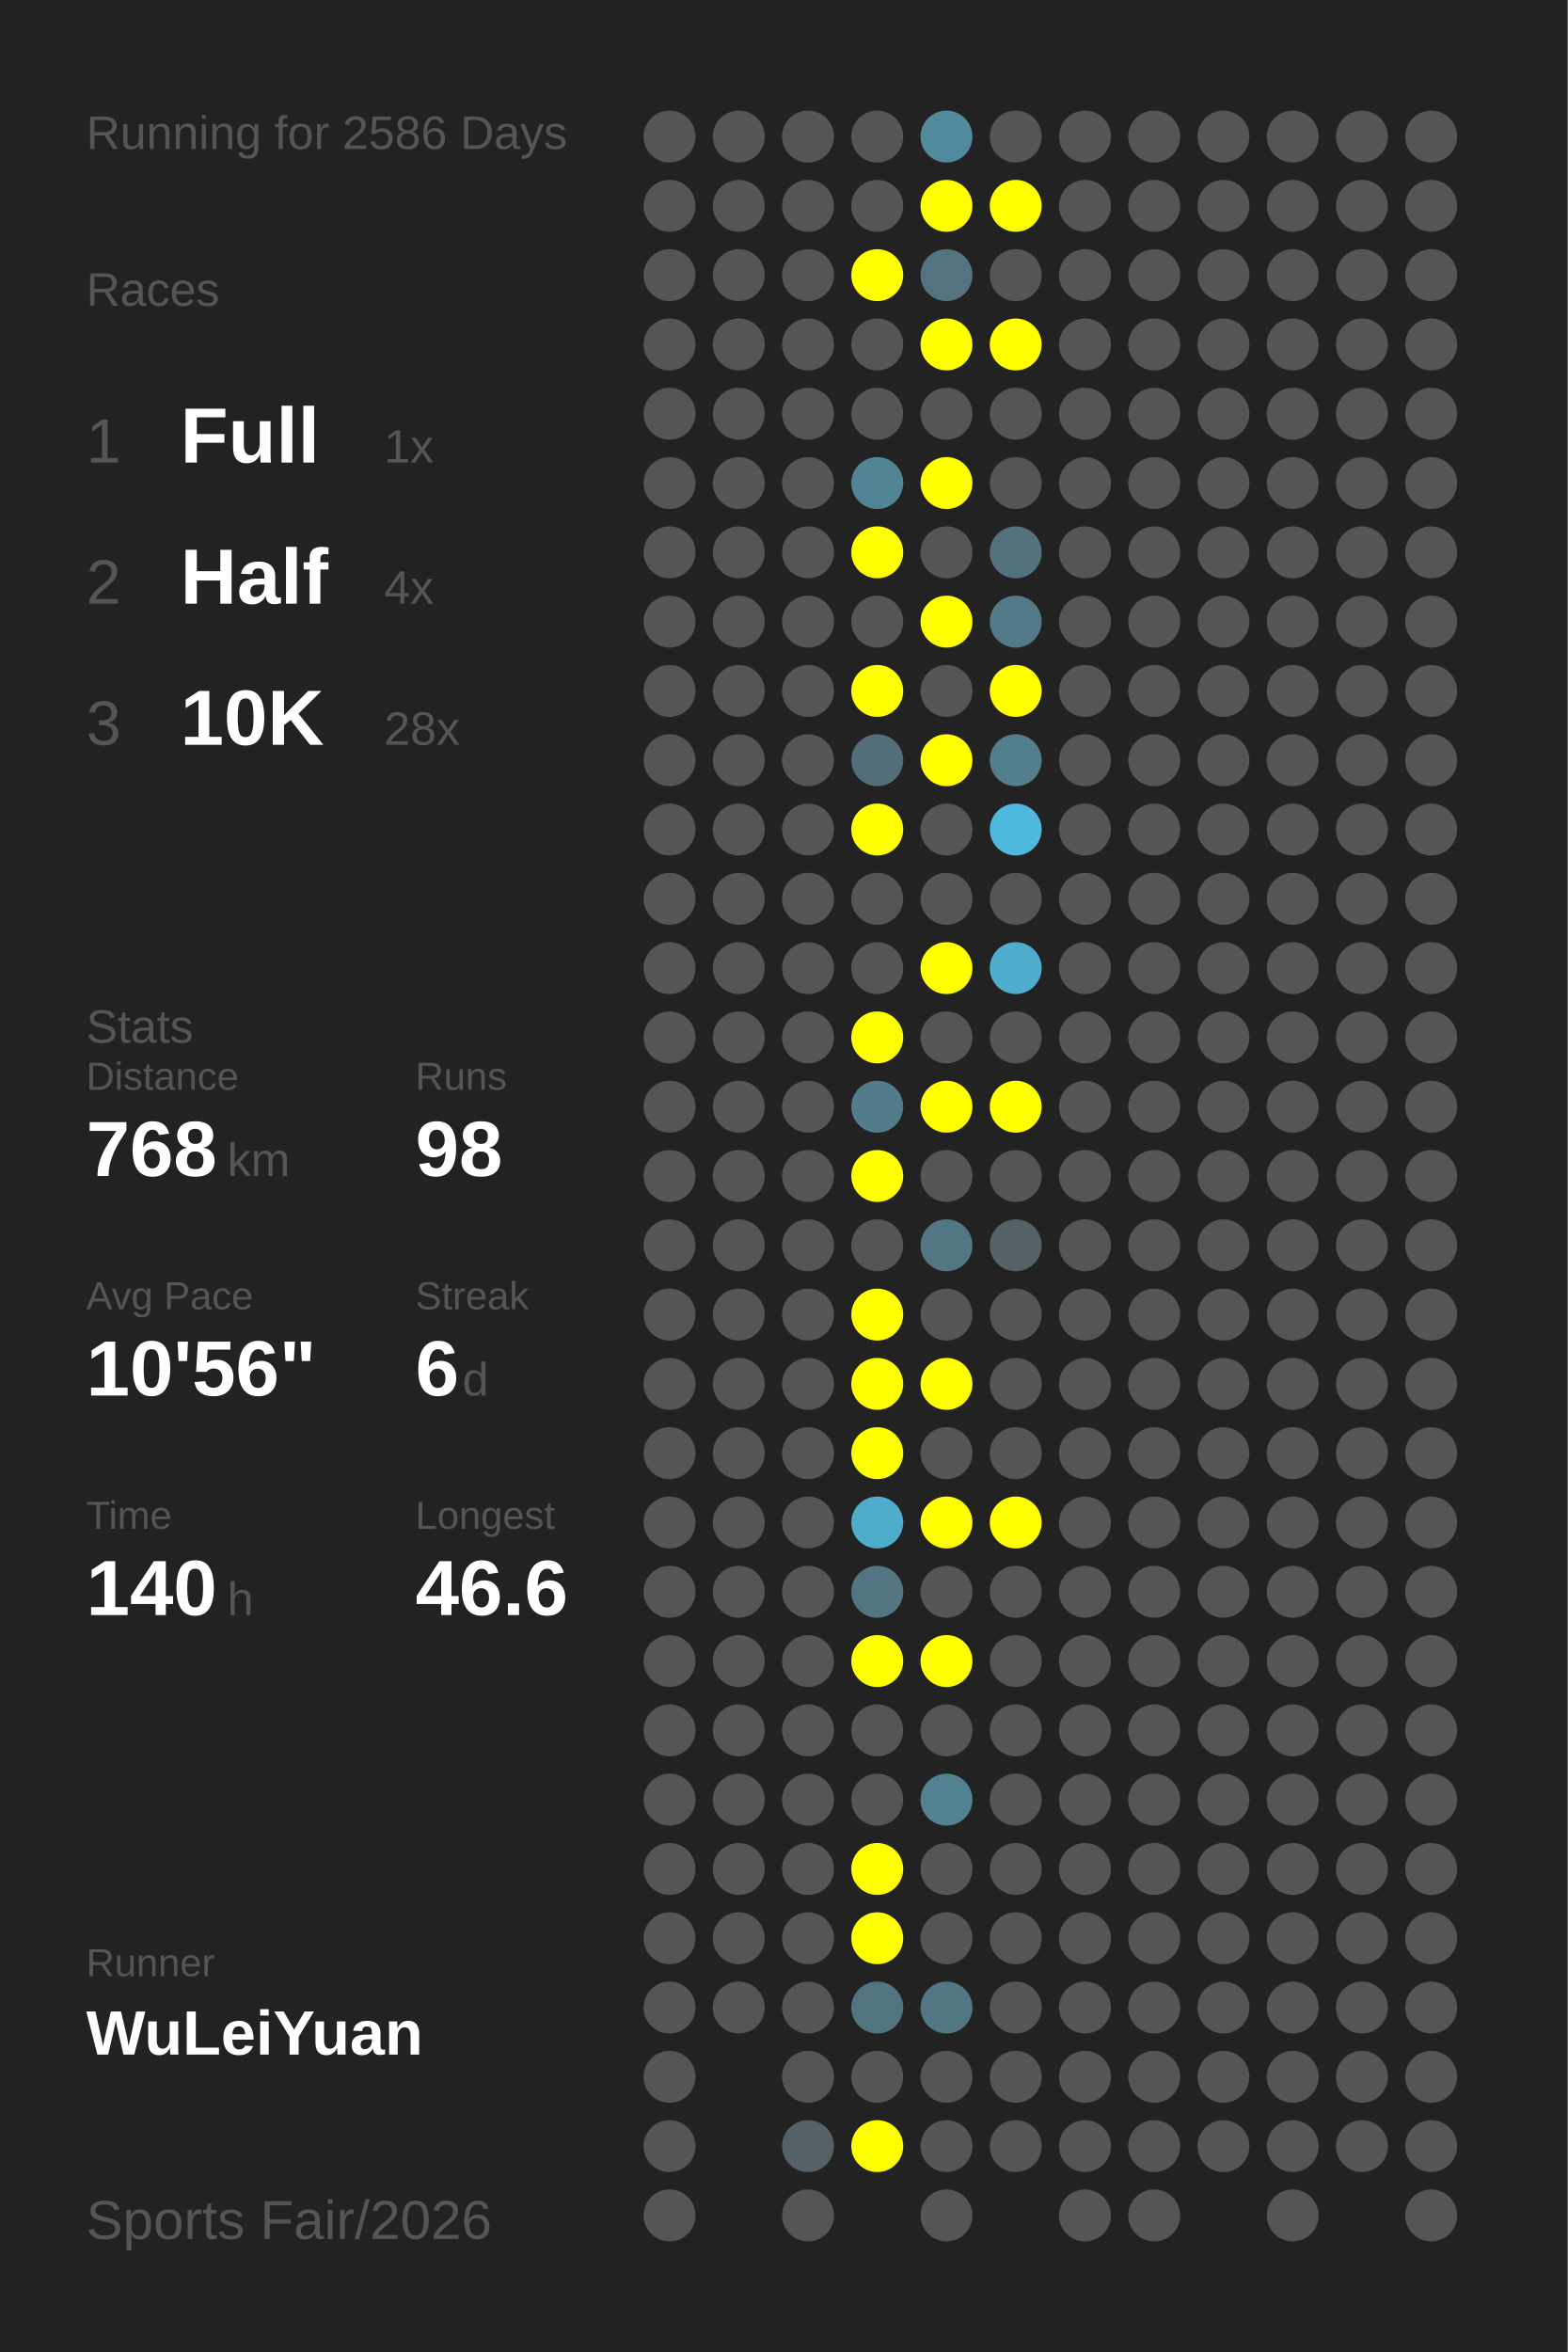
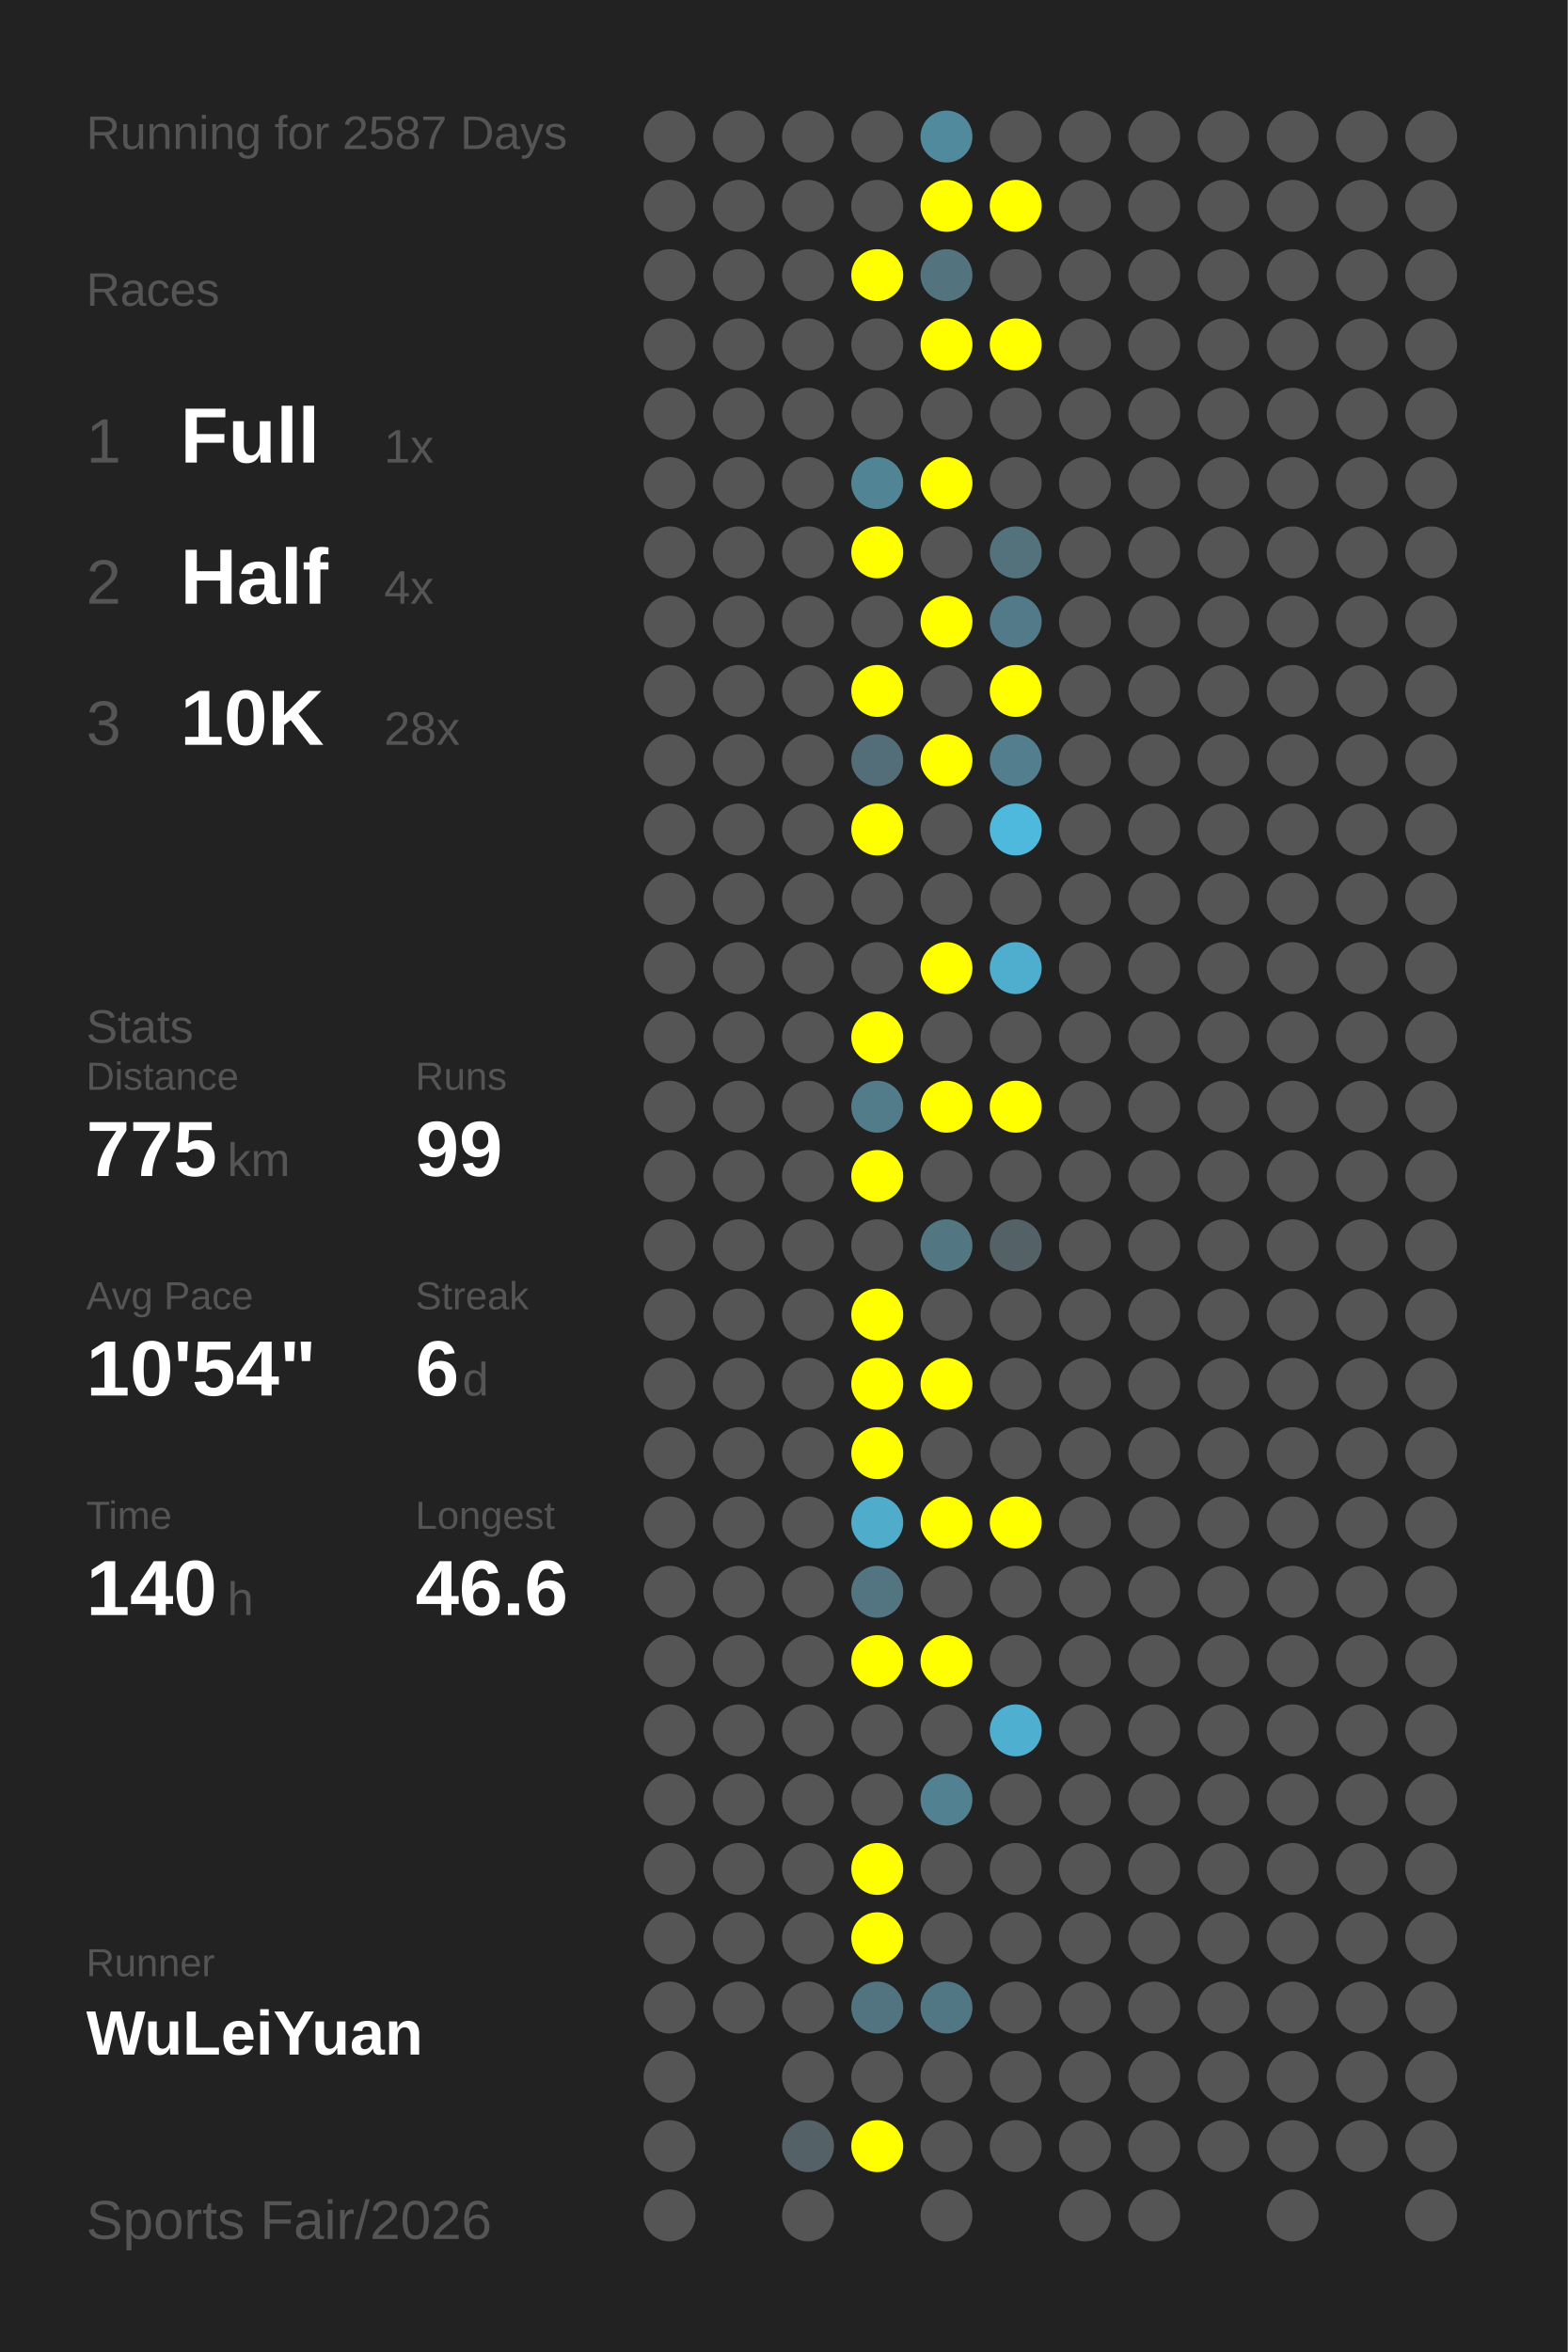
<svg xmlns="http://www.w3.org/2000/svg" baseProfile="full" height="300mm" version="1.1" viewBox="0,0,200,300" width="200mm">
  <defs />
  <rect fill="#222222" height="300" width="200" x="0" y="0" />
-   <text fill="#555555" style="font-size:6px; font-family:Arial;" x="11" y="19">Running for 2586 Days</text>
+   <text fill="#555555" style="font-size:6px; font-family:Arial;" x="11" y="19">Running for 2587 Days</text>
  <text fill="#555555" style="font-size:6px; font-family:Arial;" x="11" y="39">Races</text>
  <text fill="#555555" style="font-size:8px; font-family:Arial;" x="11" y="59">1</text>
  <text fill="#FFFFFF" style="font-size:10px; font-family:Arial; font-weight:bold;" x="23" y="59">Full</text>
  <text fill="#555555" style="font-size:6px; font-family:Arial;" x="49" y="59">1x</text>
  <text fill="#555555" style="font-size:8px; font-family:Arial;" x="11" y="77">2</text>
  <text fill="#FFFFFF" style="font-size:10px; font-family:Arial; font-weight:bold;" x="23" y="77">Half</text>
  <text fill="#555555" style="font-size:6px; font-family:Arial;" x="49" y="77">4x</text>
  <text fill="#555555" style="font-size:8px; font-family:Arial;" x="11" y="95">3</text>
  <text fill="#FFFFFF" style="font-size:10px; font-family:Arial; font-weight:bold;" x="23" y="95">10K</text>
  <text fill="#555555" style="font-size:6px; font-family:Arial;" x="49" y="95">28x</text>
  <text fill="#555555" style="font-size:6px; font-family:Arial;" x="11" y="133">Stats</text>
  <text fill="#555555" style="font-size:5px; font-family:Arial;" x="11" y="139">Distance</text>
-   <text fill="#FFFFFF" style="font-size:10px; font-family:Arial; font-weight:bold;" x="11" y="150">768</text>
+   <text fill="#FFFFFF" style="font-size:10px; font-family:Arial; font-weight:bold;" x="11" y="150">775</text>
  <text fill="#555555" style="font-size:6px; font-family:Arial;" x="29" y="150">km</text>
  <text fill="#555555" style="font-size:5px; font-family:Arial;" x="53" y="139">Runs</text>
-   <text fill="#FFFFFF" style="font-size:10px; font-family:Arial; font-weight:bold;" x="53" y="150">98</text>
+   <text fill="#FFFFFF" style="font-size:10px; font-family:Arial; font-weight:bold;" x="53" y="150">99</text>
  <text fill="#555555" style="font-size:5px; font-family:Arial;" x="11" y="167">Avg Pace</text>
-   <text fill="#FFFFFF" style="font-size:10px; font-family:Arial; font-weight:bold;" x="11" y="178">10'56"</text>
+   <text fill="#FFFFFF" style="font-size:10px; font-family:Arial; font-weight:bold;" x="11" y="178">10'54"</text>
  <text fill="#555555" style="font-size:5px; font-family:Arial;" x="53" y="167">Streak</text>
  <text fill="#FFFFFF" style="font-size:10px; font-family:Arial; font-weight:bold;" x="53" y="178">6</text>
  <text fill="#555555" style="font-size:6px; font-family:Arial;" x="59" y="178">d</text>
  <text fill="#555555" style="font-size:5px; font-family:Arial;" x="11" y="195">Time</text>
  <text fill="#FFFFFF" style="font-size:10px; font-family:Arial; font-weight:bold;" x="11" y="206">140</text>
  <text fill="#555555" style="font-size:6px; font-family:Arial;" x="29" y="206">h</text>
  <text fill="#555555" style="font-size:5px; font-family:Arial;" x="53" y="195">Longest</text>
  <text fill="#FFFFFF" style="font-size:10px; font-family:Arial; font-weight:bold;" x="53" y="206">46.6</text>
  <text fill="#555555" style="font-size:5px; font-family:Arial;" x="11" y="252.065">Runner</text>
  <text fill="#FFFFFF" style="font-size:8px; font-family:Arial; font-weight:bold;" x="11" y="262.065">WuLeiYuan</text>
  <text fill="#555555" style="font-size:7px; font-family:Arial;" x="11" y="285.581">Sports Fair/2026</text>
  <circle cx="85.417" cy="17.419" fill="#555555" r="3.312" />
  <circle cx="85.417" cy="26.258" fill="#555555" r="3.312" />
  <circle cx="85.417" cy="35.097" fill="#555555" r="3.312" />
  <circle cx="85.417" cy="43.935" fill="#555555" r="3.312" />
  <circle cx="85.417" cy="52.774" fill="#555555" r="3.312" />
  <circle cx="85.417" cy="61.613" fill="#555555" r="3.312" />
  <circle cx="85.417" cy="70.452" fill="#555555" r="3.312" />
  <circle cx="85.417" cy="79.29" fill="#555555" r="3.312" />
  <circle cx="85.417" cy="88.129" fill="#555555" r="3.312" />
  <circle cx="85.417" cy="96.968" fill="#555555" r="3.312" />
  <circle cx="85.417" cy="105.806" fill="#555555" r="3.312" />
  <circle cx="85.417" cy="114.645" fill="#555555" r="3.312" />
  <circle cx="85.417" cy="123.484" fill="#555555" r="3.312" />
  <circle cx="85.417" cy="132.323" fill="#555555" r="3.312" />
  <circle cx="85.417" cy="141.161" fill="#555555" r="3.312" />
  <circle cx="85.417" cy="150" fill="#555555" r="3.312" />
  <circle cx="85.417" cy="158.839" fill="#555555" r="3.312" />
  <circle cx="85.417" cy="167.677" fill="#555555" r="3.312" />
  <circle cx="85.417" cy="176.516" fill="#555555" r="3.312" />
  <circle cx="85.417" cy="185.355" fill="#555555" r="3.312" />
  <circle cx="85.417" cy="194.194" fill="#555555" r="3.312" />
  <circle cx="85.417" cy="203.032" fill="#555555" r="3.312" />
  <circle cx="85.417" cy="211.871" fill="#555555" r="3.312" />
  <circle cx="85.417" cy="220.71" fill="#555555" r="3.312" />
  <circle cx="85.417" cy="229.548" fill="#555555" r="3.312" />
  <circle cx="85.417" cy="238.387" fill="#555555" r="3.312" />
  <circle cx="85.417" cy="247.226" fill="#555555" r="3.312" />
  <circle cx="85.417" cy="256.065" fill="#555555" r="3.312" />
  <circle cx="85.417" cy="264.903" fill="#555555" r="3.312" />
  <circle cx="85.417" cy="273.742" fill="#555555" r="3.312" />
  <circle cx="85.417" cy="282.581" fill="#555555" r="3.312" />
  <circle cx="94.25" cy="17.419" fill="#555555" r="3.312" />
  <circle cx="94.25" cy="26.258" fill="#555555" r="3.312" />
  <circle cx="94.25" cy="35.097" fill="#555555" r="3.312" />
  <circle cx="94.25" cy="43.935" fill="#555555" r="3.312" />
  <circle cx="94.25" cy="52.774" fill="#555555" r="3.312" />
  <circle cx="94.25" cy="61.613" fill="#555555" r="3.312" />
  <circle cx="94.25" cy="70.452" fill="#555555" r="3.312" />
  <circle cx="94.25" cy="79.29" fill="#555555" r="3.312" />
  <circle cx="94.25" cy="88.129" fill="#555555" r="3.312" />
  <circle cx="94.25" cy="96.968" fill="#555555" r="3.312" />
  <circle cx="94.25" cy="105.806" fill="#555555" r="3.312" />
  <circle cx="94.25" cy="114.645" fill="#555555" r="3.312" />
  <circle cx="94.25" cy="123.484" fill="#555555" r="3.312" />
  <circle cx="94.25" cy="132.323" fill="#555555" r="3.312" />
  <circle cx="94.25" cy="141.161" fill="#555555" r="3.312" />
  <circle cx="94.25" cy="150" fill="#555555" r="3.312" />
  <circle cx="94.25" cy="158.839" fill="#555555" r="3.312" />
  <circle cx="94.25" cy="167.677" fill="#555555" r="3.312" />
  <circle cx="94.25" cy="176.516" fill="#555555" r="3.312" />
  <circle cx="94.25" cy="185.355" fill="#555555" r="3.312" />
  <circle cx="94.25" cy="194.194" fill="#555555" r="3.312" />
  <circle cx="94.25" cy="203.032" fill="#555555" r="3.312" />
  <circle cx="94.25" cy="211.871" fill="#555555" r="3.312" />
  <circle cx="94.25" cy="220.71" fill="#555555" r="3.312" />
  <circle cx="94.25" cy="229.548" fill="#555555" r="3.312" />
  <circle cx="94.25" cy="238.387" fill="#555555" r="3.312" />
  <circle cx="94.25" cy="247.226" fill="#555555" r="3.312" />
  <circle cx="94.25" cy="256.065" fill="#555555" r="3.312" />
  <circle cx="103.083" cy="17.419" fill="#555555" r="3.312" />
  <circle cx="103.083" cy="26.258" fill="#555555" r="3.312" />
  <circle cx="103.083" cy="35.097" fill="#555555" r="3.312" />
  <circle cx="103.083" cy="43.935" fill="#555555" r="3.312" />
  <circle cx="103.083" cy="52.774" fill="#555555" r="3.312" />
  <circle cx="103.083" cy="61.613" fill="#555555" r="3.312" />
  <circle cx="103.083" cy="70.452" fill="#555555" r="3.312" />
  <circle cx="103.083" cy="79.29" fill="#555555" r="3.312" />
  <circle cx="103.083" cy="88.129" fill="#555555" r="3.312" />
  <circle cx="103.083" cy="96.968" fill="#555555" r="3.312" />
  <circle cx="103.083" cy="105.806" fill="#555555" r="3.312" />
  <circle cx="103.083" cy="114.645" fill="#555555" r="3.312" />
  <circle cx="103.083" cy="123.484" fill="#555555" r="3.312" />
  <circle cx="103.083" cy="132.323" fill="#555555" r="3.312" />
  <circle cx="103.083" cy="141.161" fill="#555555" r="3.312" />
  <circle cx="103.083" cy="150" fill="#555555" r="3.312" />
  <circle cx="103.083" cy="158.839" fill="#555555" r="3.312" />
  <circle cx="103.083" cy="167.677" fill="#555555" r="3.312" />
  <circle cx="103.083" cy="176.516" fill="#555555" r="3.312" />
  <circle cx="103.083" cy="185.355" fill="#555555" r="3.312" />
  <circle cx="103.083" cy="194.194" fill="#555555" r="3.312" />
  <circle cx="103.083" cy="203.032" fill="#555555" r="3.312" />
  <circle cx="103.083" cy="211.871" fill="#555555" r="3.312" />
  <circle cx="103.083" cy="220.71" fill="#555555" r="3.312" />
  <circle cx="103.083" cy="229.548" fill="#555555" r="3.312" />
  <circle cx="103.083" cy="238.387" fill="#555555" r="3.312" />
  <circle cx="103.083" cy="247.226" fill="#555555" r="3.312" />
  <circle cx="103.083" cy="256.065" fill="#555555" r="3.312" />
  <circle cx="103.083" cy="264.903" fill="#555555" r="3.312" />
  <circle cx="103.083" cy="273.742" fill="#546267" r="3.312" />
  <circle cx="103.083" cy="282.581" fill="#555555" r="3.312" />
  <circle cx="111.917" cy="17.419" fill="#555555" r="3.312" />
  <circle cx="111.917" cy="26.258" fill="#555555" r="3.312" />
  <circle cx="111.917" cy="35.097" fill="#FFFF00" r="3.312" />
  <circle cx="111.917" cy="43.935" fill="#555555" r="3.312" />
  <circle cx="111.917" cy="52.774" fill="#555555" r="3.312" />
  <circle cx="111.917" cy="61.613" fill="#518596" r="3.312" />
  <circle cx="111.917" cy="70.452" fill="#FFFF00" r="3.312" />
  <circle cx="111.917" cy="79.29" fill="#555555" r="3.312" />
  <circle cx="111.917" cy="88.129" fill="#FFFF00" r="3.312" />
  <circle cx="111.917" cy="96.968" fill="#536e78" r="3.312" />
  <circle cx="111.917" cy="105.806" fill="#FFFF00" r="3.312" />
  <circle cx="111.917" cy="114.645" fill="#555555" r="3.312" />
  <circle cx="111.917" cy="123.484" fill="#555555" r="3.312" />
  <circle cx="111.917" cy="132.323" fill="#FFFF00" r="3.312" />
  <circle cx="111.917" cy="141.161" fill="#527c8a" r="3.312" />
  <circle cx="111.917" cy="150" fill="#FFFF00" r="3.312" />
  <circle cx="111.917" cy="158.839" fill="#555555" r="3.312" />
  <circle cx="111.917" cy="167.677" fill="#FFFF00" r="3.312" />
  <circle cx="111.917" cy="176.516" fill="#FFFF00" r="3.312" />
  <circle cx="111.917" cy="185.355" fill="#FFFF00" r="3.312" />
  <circle cx="111.917" cy="194.194" fill="#4faccb" r="3.312" />
  <circle cx="111.917" cy="203.032" fill="#527581" r="3.312" />
  <circle cx="111.917" cy="211.871" fill="#FFFF00" r="3.312" />
  <circle cx="111.917" cy="220.71" fill="#555555" r="3.312" />
  <circle cx="111.917" cy="229.548" fill="#555555" r="3.312" />
  <circle cx="111.917" cy="238.387" fill="#FFFF00" r="3.312" />
  <circle cx="111.917" cy="247.226" fill="#FFFF00" r="3.312" />
  <circle cx="111.917" cy="256.065" fill="#527480" r="3.312" />
  <circle cx="111.917" cy="264.903" fill="#555555" r="3.312" />
  <circle cx="111.917" cy="273.742" fill="#FFFF00" r="3.312" />
  <circle cx="120.75" cy="17.419" fill="#518a9d" r="3.312" />
  <circle cx="120.75" cy="26.258" fill="#FFFF00" r="3.312" />
  <circle cx="120.75" cy="35.097" fill="#53737e" r="3.312" />
  <circle cx="120.75" cy="43.935" fill="#FFFF00" r="3.312" />
  <circle cx="120.75" cy="52.774" fill="#555555" r="3.312" />
  <circle cx="120.75" cy="61.613" fill="#FFFF00" r="3.312" />
  <circle cx="120.75" cy="70.452" fill="#555555" r="3.312" />
  <circle cx="120.75" cy="79.29" fill="#FFFF00" r="3.312" />
  <circle cx="120.75" cy="88.129" fill="#555555" r="3.312" />
  <circle cx="120.75" cy="96.968" fill="#FFFF00" r="3.312" />
  <circle cx="120.75" cy="105.806" fill="#555555" r="3.312" />
  <circle cx="120.75" cy="114.645" fill="#555555" r="3.312" />
  <circle cx="120.75" cy="123.484" fill="#FFFF00" r="3.312" />
  <circle cx="120.75" cy="132.323" fill="#555555" r="3.312" />
  <circle cx="120.75" cy="141.161" fill="#FFFF00" r="3.312" />
  <circle cx="120.75" cy="150" fill="#555555" r="3.312" />
  <circle cx="120.75" cy="158.839" fill="#527682" r="3.312" />
  <circle cx="120.75" cy="167.677" fill="#555555" r="3.312" />
  <circle cx="120.75" cy="176.516" fill="#FFFF00" r="3.312" />
  <circle cx="120.75" cy="185.355" fill="#555555" r="3.312" />
  <circle cx="120.75" cy="194.194" fill="#FFFF00" r="3.312" />
  <circle cx="120.75" cy="203.032" fill="#555555" r="3.312" />
  <circle cx="120.75" cy="211.871" fill="#FFFF00" r="3.312" />
  <circle cx="120.75" cy="220.71" fill="#555555" r="3.312" />
  <circle cx="120.75" cy="229.548" fill="#528191" r="3.312" />
  <circle cx="120.75" cy="238.387" fill="#555555" r="3.312" />
  <circle cx="120.75" cy="247.226" fill="#555555" r="3.312" />
  <circle cx="120.75" cy="256.065" fill="#527784" r="3.312" />
  <circle cx="120.75" cy="264.903" fill="#555555" r="3.312" />
  <circle cx="120.75" cy="273.742" fill="#555555" r="3.312" />
  <circle cx="120.75" cy="282.581" fill="#555555" r="3.312" />
  <circle cx="129.583" cy="17.419" fill="#555555" r="3.312" />
  <circle cx="129.583" cy="26.258" fill="#FFFF00" r="3.312" />
  <circle cx="129.583" cy="35.097" fill="#555555" r="3.312" />
  <circle cx="129.583" cy="43.935" fill="#FFFF00" r="3.312" />
  <circle cx="129.583" cy="52.774" fill="#555555" r="3.312" />
  <circle cx="129.583" cy="61.613" fill="#555555" r="3.312" />
  <circle cx="129.583" cy="70.452" fill="#53727c" r="3.312" />
  <circle cx="129.583" cy="79.29" fill="#527a88" r="3.312" />
  <circle cx="129.583" cy="88.129" fill="#FFFF00" r="3.312" />
  <circle cx="129.583" cy="96.968" fill="#527e8d" r="3.312" />
  <circle cx="129.583" cy="105.806" fill="#4eb9dd" r="3.312" />
  <circle cx="129.583" cy="114.645" fill="#555555" r="3.312" />
  <circle cx="129.583" cy="123.484" fill="#4faece" r="3.312" />
  <circle cx="129.583" cy="132.323" fill="#555555" r="3.312" />
  <circle cx="129.583" cy="141.161" fill="#FFFF00" r="3.312" />
  <circle cx="129.583" cy="150" fill="#555555" r="3.312" />
  <circle cx="129.583" cy="158.839" fill="#546267" r="3.312" />
  <circle cx="129.583" cy="167.677" fill="#555555" r="3.312" />
  <circle cx="129.583" cy="176.516" fill="#555555" r="3.312" />
  <circle cx="129.583" cy="185.355" fill="#555555" r="3.312" />
  <circle cx="129.583" cy="194.194" fill="#FFFF00" r="3.312" />
  <circle cx="129.583" cy="203.032" fill="#555555" r="3.312" />
  <circle cx="129.583" cy="211.871" fill="#555555" r="3.312" />
-   <circle cx="129.583" cy="220.71" fill="#555555" r="3.312" />
+   <circle cx="129.583" cy="220.71" fill="#4fafd0" r="3.312" />
  <circle cx="129.583" cy="229.548" fill="#555555" r="3.312" />
  <circle cx="129.583" cy="238.387" fill="#555555" r="3.312" />
  <circle cx="129.583" cy="247.226" fill="#555555" r="3.312" />
  <circle cx="129.583" cy="256.065" fill="#555555" r="3.312" />
  <circle cx="129.583" cy="264.903" fill="#555555" r="3.312" />
  <circle cx="129.583" cy="273.742" fill="#555555" r="3.312" />
  <circle cx="138.417" cy="17.419" fill="#555555" r="3.312" />
  <circle cx="138.417" cy="26.258" fill="#555555" r="3.312" />
  <circle cx="138.417" cy="35.097" fill="#555555" r="3.312" />
  <circle cx="138.417" cy="43.935" fill="#555555" r="3.312" />
  <circle cx="138.417" cy="52.774" fill="#555555" r="3.312" />
  <circle cx="138.417" cy="61.613" fill="#555555" r="3.312" />
  <circle cx="138.417" cy="70.452" fill="#555555" r="3.312" />
  <circle cx="138.417" cy="79.29" fill="#555555" r="3.312" />
  <circle cx="138.417" cy="88.129" fill="#555555" r="3.312" />
  <circle cx="138.417" cy="96.968" fill="#555555" r="3.312" />
  <circle cx="138.417" cy="105.806" fill="#555555" r="3.312" />
  <circle cx="138.417" cy="114.645" fill="#555555" r="3.312" />
  <circle cx="138.417" cy="123.484" fill="#555555" r="3.312" />
  <circle cx="138.417" cy="132.323" fill="#555555" r="3.312" />
  <circle cx="138.417" cy="141.161" fill="#555555" r="3.312" />
  <circle cx="138.417" cy="150" fill="#555555" r="3.312" />
  <circle cx="138.417" cy="158.839" fill="#555555" r="3.312" />
  <circle cx="138.417" cy="167.677" fill="#555555" r="3.312" />
  <circle cx="138.417" cy="176.516" fill="#555555" r="3.312" />
  <circle cx="138.417" cy="185.355" fill="#555555" r="3.312" />
  <circle cx="138.417" cy="194.194" fill="#555555" r="3.312" />
  <circle cx="138.417" cy="203.032" fill="#555555" r="3.312" />
  <circle cx="138.417" cy="211.871" fill="#555555" r="3.312" />
  <circle cx="138.417" cy="220.71" fill="#555555" r="3.312" />
  <circle cx="138.417" cy="229.548" fill="#555555" r="3.312" />
  <circle cx="138.417" cy="238.387" fill="#555555" r="3.312" />
  <circle cx="138.417" cy="247.226" fill="#555555" r="3.312" />
  <circle cx="138.417" cy="256.065" fill="#555555" r="3.312" />
  <circle cx="138.417" cy="264.903" fill="#555555" r="3.312" />
  <circle cx="138.417" cy="273.742" fill="#555555" r="3.312" />
  <circle cx="138.417" cy="282.581" fill="#555555" r="3.312" />
  <circle cx="147.25" cy="17.419" fill="#555555" r="3.312" />
  <circle cx="147.25" cy="26.258" fill="#555555" r="3.312" />
  <circle cx="147.25" cy="35.097" fill="#555555" r="3.312" />
  <circle cx="147.25" cy="43.935" fill="#555555" r="3.312" />
  <circle cx="147.25" cy="52.774" fill="#555555" r="3.312" />
  <circle cx="147.25" cy="61.613" fill="#555555" r="3.312" />
  <circle cx="147.25" cy="70.452" fill="#555555" r="3.312" />
  <circle cx="147.25" cy="79.29" fill="#555555" r="3.312" />
  <circle cx="147.25" cy="88.129" fill="#555555" r="3.312" />
  <circle cx="147.25" cy="96.968" fill="#555555" r="3.312" />
  <circle cx="147.25" cy="105.806" fill="#555555" r="3.312" />
  <circle cx="147.25" cy="114.645" fill="#555555" r="3.312" />
  <circle cx="147.25" cy="123.484" fill="#555555" r="3.312" />
  <circle cx="147.25" cy="132.323" fill="#555555" r="3.312" />
  <circle cx="147.25" cy="141.161" fill="#555555" r="3.312" />
  <circle cx="147.25" cy="150" fill="#555555" r="3.312" />
  <circle cx="147.25" cy="158.839" fill="#555555" r="3.312" />
  <circle cx="147.25" cy="167.677" fill="#555555" r="3.312" />
  <circle cx="147.25" cy="176.516" fill="#555555" r="3.312" />
  <circle cx="147.25" cy="185.355" fill="#555555" r="3.312" />
  <circle cx="147.25" cy="194.194" fill="#555555" r="3.312" />
  <circle cx="147.25" cy="203.032" fill="#555555" r="3.312" />
  <circle cx="147.25" cy="211.871" fill="#555555" r="3.312" />
  <circle cx="147.25" cy="220.71" fill="#555555" r="3.312" />
  <circle cx="147.25" cy="229.548" fill="#555555" r="3.312" />
  <circle cx="147.25" cy="238.387" fill="#555555" r="3.312" />
  <circle cx="147.25" cy="247.226" fill="#555555" r="3.312" />
  <circle cx="147.25" cy="256.065" fill="#555555" r="3.312" />
  <circle cx="147.25" cy="264.903" fill="#555555" r="3.312" />
  <circle cx="147.25" cy="273.742" fill="#555555" r="3.312" />
  <circle cx="147.25" cy="282.581" fill="#555555" r="3.312" />
  <circle cx="156.083" cy="17.419" fill="#555555" r="3.312" />
  <circle cx="156.083" cy="26.258" fill="#555555" r="3.312" />
  <circle cx="156.083" cy="35.097" fill="#555555" r="3.312" />
  <circle cx="156.083" cy="43.935" fill="#555555" r="3.312" />
  <circle cx="156.083" cy="52.774" fill="#555555" r="3.312" />
  <circle cx="156.083" cy="61.613" fill="#555555" r="3.312" />
  <circle cx="156.083" cy="70.452" fill="#555555" r="3.312" />
  <circle cx="156.083" cy="79.29" fill="#555555" r="3.312" />
  <circle cx="156.083" cy="88.129" fill="#555555" r="3.312" />
  <circle cx="156.083" cy="96.968" fill="#555555" r="3.312" />
  <circle cx="156.083" cy="105.806" fill="#555555" r="3.312" />
  <circle cx="156.083" cy="114.645" fill="#555555" r="3.312" />
  <circle cx="156.083" cy="123.484" fill="#555555" r="3.312" />
  <circle cx="156.083" cy="132.323" fill="#555555" r="3.312" />
  <circle cx="156.083" cy="141.161" fill="#555555" r="3.312" />
  <circle cx="156.083" cy="150" fill="#555555" r="3.312" />
  <circle cx="156.083" cy="158.839" fill="#555555" r="3.312" />
  <circle cx="156.083" cy="167.677" fill="#555555" r="3.312" />
  <circle cx="156.083" cy="176.516" fill="#555555" r="3.312" />
  <circle cx="156.083" cy="185.355" fill="#555555" r="3.312" />
  <circle cx="156.083" cy="194.194" fill="#555555" r="3.312" />
  <circle cx="156.083" cy="203.032" fill="#555555" r="3.312" />
  <circle cx="156.083" cy="211.871" fill="#555555" r="3.312" />
  <circle cx="156.083" cy="220.71" fill="#555555" r="3.312" />
  <circle cx="156.083" cy="229.548" fill="#555555" r="3.312" />
  <circle cx="156.083" cy="238.387" fill="#555555" r="3.312" />
  <circle cx="156.083" cy="247.226" fill="#555555" r="3.312" />
  <circle cx="156.083" cy="256.065" fill="#555555" r="3.312" />
  <circle cx="156.083" cy="264.903" fill="#555555" r="3.312" />
  <circle cx="156.083" cy="273.742" fill="#555555" r="3.312" />
  <circle cx="164.917" cy="17.419" fill="#555555" r="3.312" />
  <circle cx="164.917" cy="26.258" fill="#555555" r="3.312" />
  <circle cx="164.917" cy="35.097" fill="#555555" r="3.312" />
  <circle cx="164.917" cy="43.935" fill="#555555" r="3.312" />
  <circle cx="164.917" cy="52.774" fill="#555555" r="3.312" />
  <circle cx="164.917" cy="61.613" fill="#555555" r="3.312" />
  <circle cx="164.917" cy="70.452" fill="#555555" r="3.312" />
  <circle cx="164.917" cy="79.29" fill="#555555" r="3.312" />
  <circle cx="164.917" cy="88.129" fill="#555555" r="3.312" />
  <circle cx="164.917" cy="96.968" fill="#555555" r="3.312" />
  <circle cx="164.917" cy="105.806" fill="#555555" r="3.312" />
  <circle cx="164.917" cy="114.645" fill="#555555" r="3.312" />
  <circle cx="164.917" cy="123.484" fill="#555555" r="3.312" />
  <circle cx="164.917" cy="132.323" fill="#555555" r="3.312" />
  <circle cx="164.917" cy="141.161" fill="#555555" r="3.312" />
  <circle cx="164.917" cy="150" fill="#555555" r="3.312" />
  <circle cx="164.917" cy="158.839" fill="#555555" r="3.312" />
  <circle cx="164.917" cy="167.677" fill="#555555" r="3.312" />
  <circle cx="164.917" cy="176.516" fill="#555555" r="3.312" />
  <circle cx="164.917" cy="185.355" fill="#555555" r="3.312" />
  <circle cx="164.917" cy="194.194" fill="#555555" r="3.312" />
  <circle cx="164.917" cy="203.032" fill="#555555" r="3.312" />
  <circle cx="164.917" cy="211.871" fill="#555555" r="3.312" />
  <circle cx="164.917" cy="220.71" fill="#555555" r="3.312" />
  <circle cx="164.917" cy="229.548" fill="#555555" r="3.312" />
  <circle cx="164.917" cy="238.387" fill="#555555" r="3.312" />
  <circle cx="164.917" cy="247.226" fill="#555555" r="3.312" />
  <circle cx="164.917" cy="256.065" fill="#555555" r="3.312" />
  <circle cx="164.917" cy="264.903" fill="#555555" r="3.312" />
  <circle cx="164.917" cy="273.742" fill="#555555" r="3.312" />
  <circle cx="164.917" cy="282.581" fill="#555555" r="3.312" />
  <circle cx="173.75" cy="17.419" fill="#555555" r="3.312" />
  <circle cx="173.75" cy="26.258" fill="#555555" r="3.312" />
  <circle cx="173.75" cy="35.097" fill="#555555" r="3.312" />
  <circle cx="173.75" cy="43.935" fill="#555555" r="3.312" />
  <circle cx="173.75" cy="52.774" fill="#555555" r="3.312" />
  <circle cx="173.75" cy="61.613" fill="#555555" r="3.312" />
  <circle cx="173.75" cy="70.452" fill="#555555" r="3.312" />
  <circle cx="173.75" cy="79.29" fill="#555555" r="3.312" />
  <circle cx="173.75" cy="88.129" fill="#555555" r="3.312" />
  <circle cx="173.75" cy="96.968" fill="#555555" r="3.312" />
  <circle cx="173.75" cy="105.806" fill="#555555" r="3.312" />
  <circle cx="173.75" cy="114.645" fill="#555555" r="3.312" />
  <circle cx="173.75" cy="123.484" fill="#555555" r="3.312" />
  <circle cx="173.75" cy="132.323" fill="#555555" r="3.312" />
  <circle cx="173.75" cy="141.161" fill="#555555" r="3.312" />
  <circle cx="173.75" cy="150" fill="#555555" r="3.312" />
  <circle cx="173.75" cy="158.839" fill="#555555" r="3.312" />
  <circle cx="173.75" cy="167.677" fill="#555555" r="3.312" />
  <circle cx="173.75" cy="176.516" fill="#555555" r="3.312" />
  <circle cx="173.75" cy="185.355" fill="#555555" r="3.312" />
  <circle cx="173.75" cy="194.194" fill="#555555" r="3.312" />
  <circle cx="173.75" cy="203.032" fill="#555555" r="3.312" />
  <circle cx="173.75" cy="211.871" fill="#555555" r="3.312" />
  <circle cx="173.75" cy="220.71" fill="#555555" r="3.312" />
  <circle cx="173.75" cy="229.548" fill="#555555" r="3.312" />
  <circle cx="173.75" cy="238.387" fill="#555555" r="3.312" />
  <circle cx="173.75" cy="247.226" fill="#555555" r="3.312" />
  <circle cx="173.75" cy="256.065" fill="#555555" r="3.312" />
  <circle cx="173.75" cy="264.903" fill="#555555" r="3.312" />
  <circle cx="173.75" cy="273.742" fill="#555555" r="3.312" />
  <circle cx="182.583" cy="17.419" fill="#555555" r="3.312" />
  <circle cx="182.583" cy="26.258" fill="#555555" r="3.312" />
  <circle cx="182.583" cy="35.097" fill="#555555" r="3.312" />
  <circle cx="182.583" cy="43.935" fill="#555555" r="3.312" />
  <circle cx="182.583" cy="52.774" fill="#555555" r="3.312" />
  <circle cx="182.583" cy="61.613" fill="#555555" r="3.312" />
  <circle cx="182.583" cy="70.452" fill="#555555" r="3.312" />
  <circle cx="182.583" cy="79.29" fill="#555555" r="3.312" />
  <circle cx="182.583" cy="88.129" fill="#555555" r="3.312" />
  <circle cx="182.583" cy="96.968" fill="#555555" r="3.312" />
  <circle cx="182.583" cy="105.806" fill="#555555" r="3.312" />
  <circle cx="182.583" cy="114.645" fill="#555555" r="3.312" />
  <circle cx="182.583" cy="123.484" fill="#555555" r="3.312" />
  <circle cx="182.583" cy="132.323" fill="#555555" r="3.312" />
  <circle cx="182.583" cy="141.161" fill="#555555" r="3.312" />
  <circle cx="182.583" cy="150" fill="#555555" r="3.312" />
  <circle cx="182.583" cy="158.839" fill="#555555" r="3.312" />
  <circle cx="182.583" cy="167.677" fill="#555555" r="3.312" />
  <circle cx="182.583" cy="176.516" fill="#555555" r="3.312" />
  <circle cx="182.583" cy="185.355" fill="#555555" r="3.312" />
  <circle cx="182.583" cy="194.194" fill="#555555" r="3.312" />
  <circle cx="182.583" cy="203.032" fill="#555555" r="3.312" />
  <circle cx="182.583" cy="211.871" fill="#555555" r="3.312" />
  <circle cx="182.583" cy="220.71" fill="#555555" r="3.312" />
  <circle cx="182.583" cy="229.548" fill="#555555" r="3.312" />
  <circle cx="182.583" cy="238.387" fill="#555555" r="3.312" />
  <circle cx="182.583" cy="247.226" fill="#555555" r="3.312" />
  <circle cx="182.583" cy="256.065" fill="#555555" r="3.312" />
  <circle cx="182.583" cy="264.903" fill="#555555" r="3.312" />
  <circle cx="182.583" cy="273.742" fill="#555555" r="3.312" />
  <circle cx="182.583" cy="282.581" fill="#555555" r="3.312" />
</svg>
